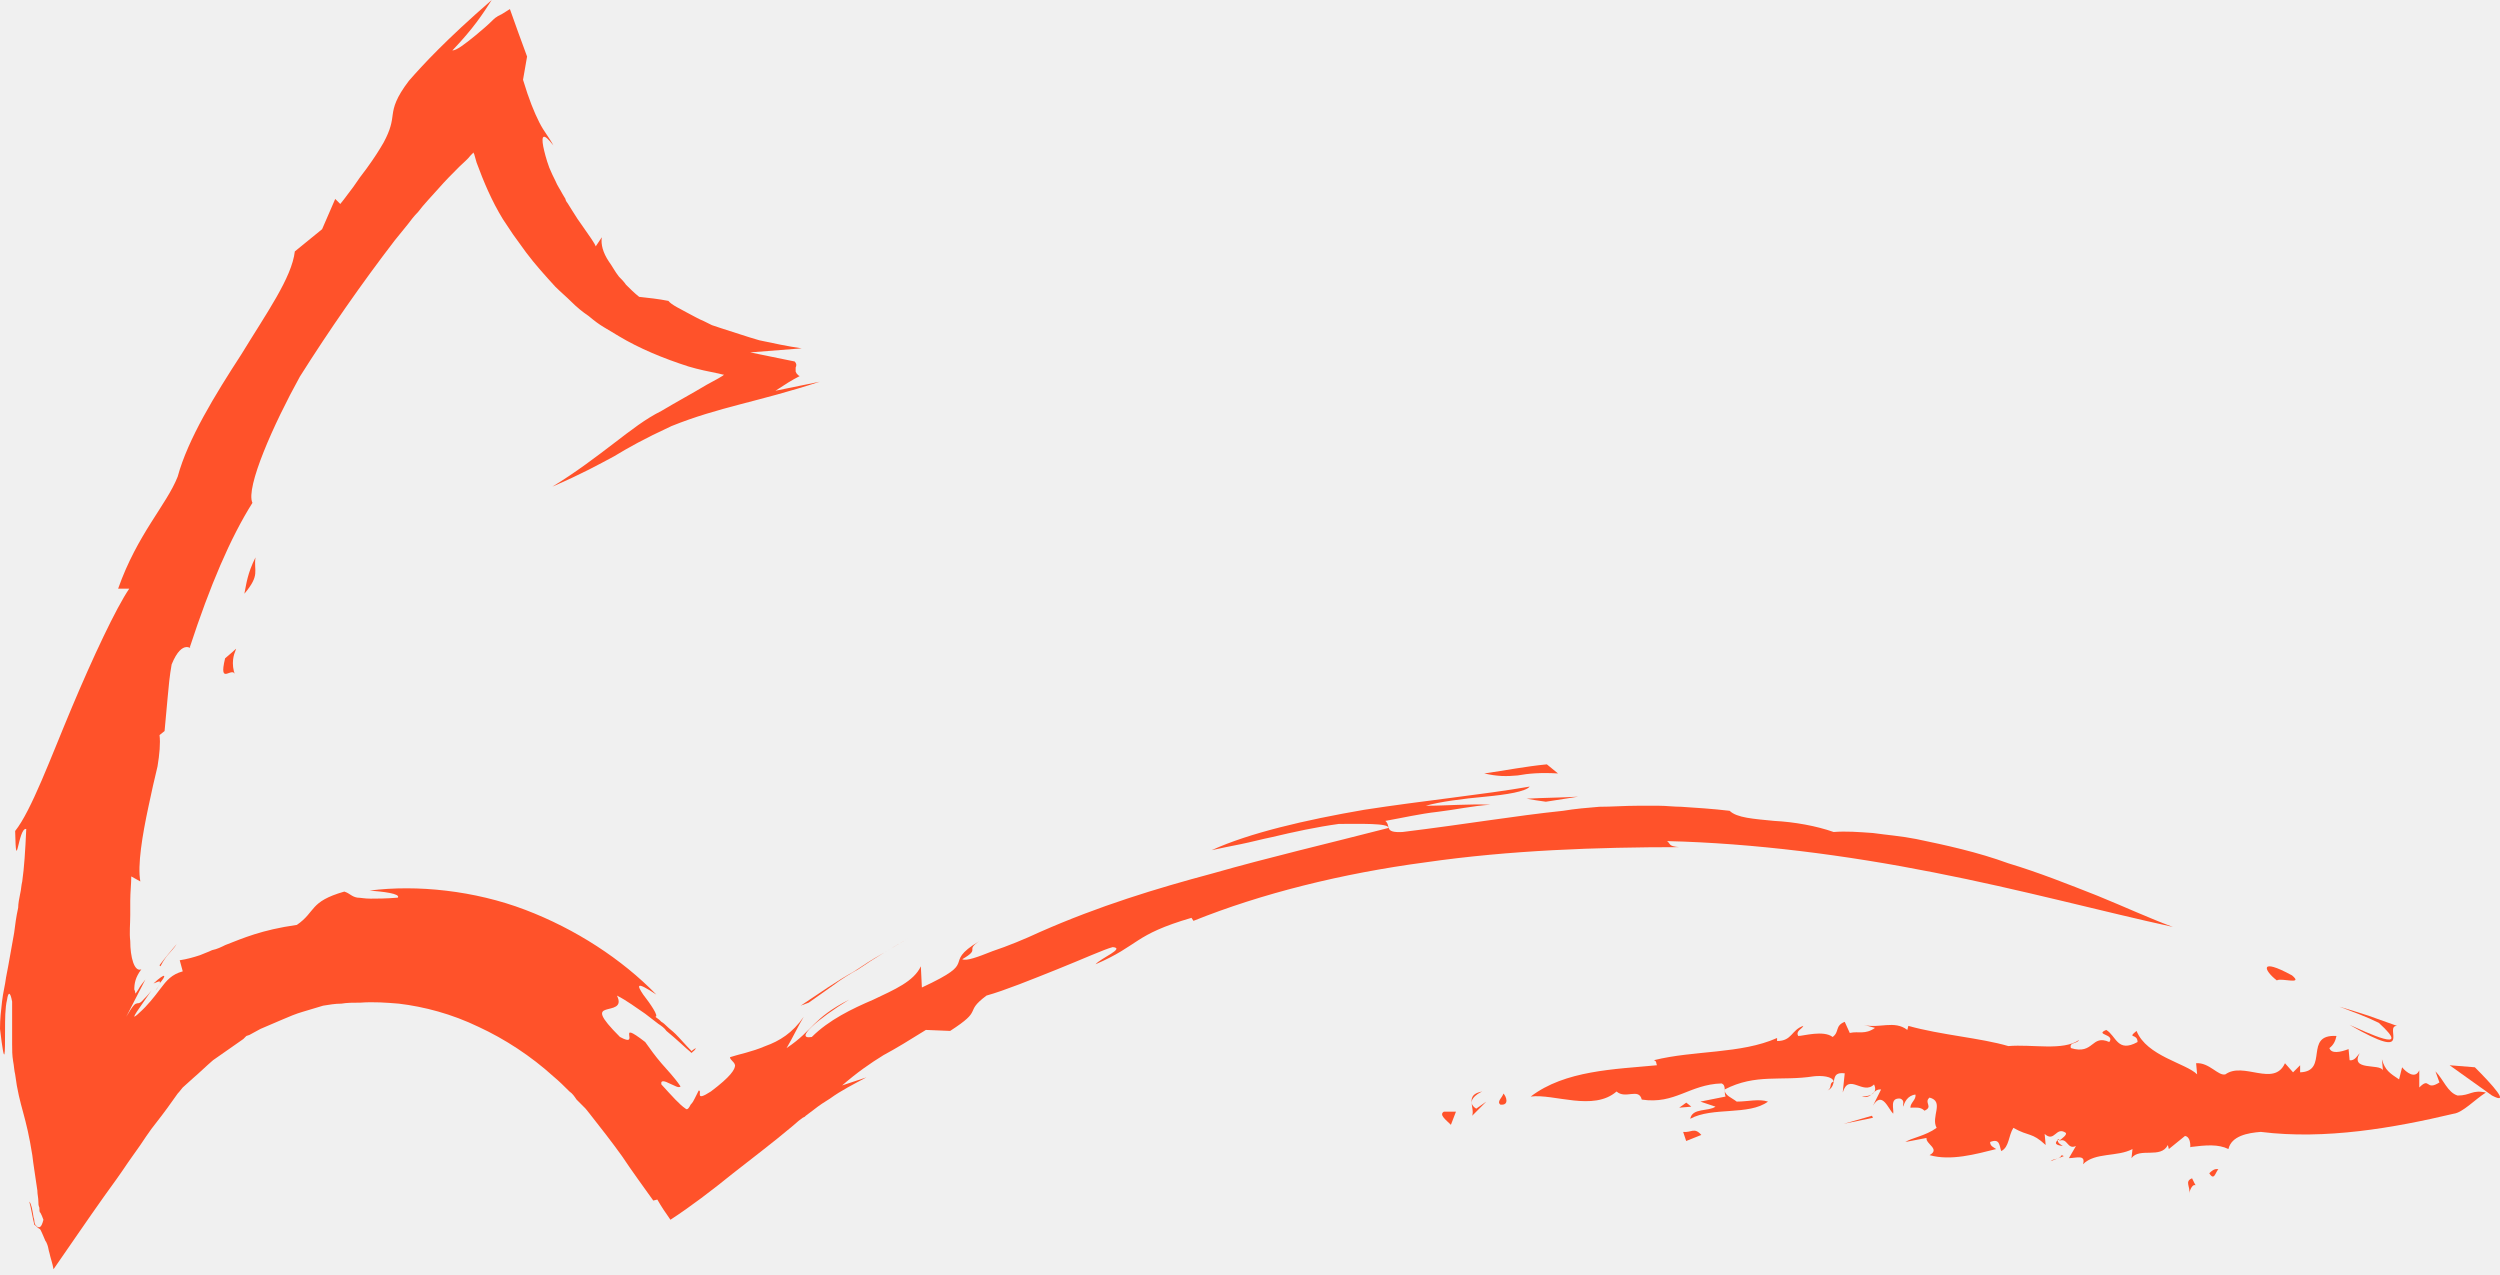
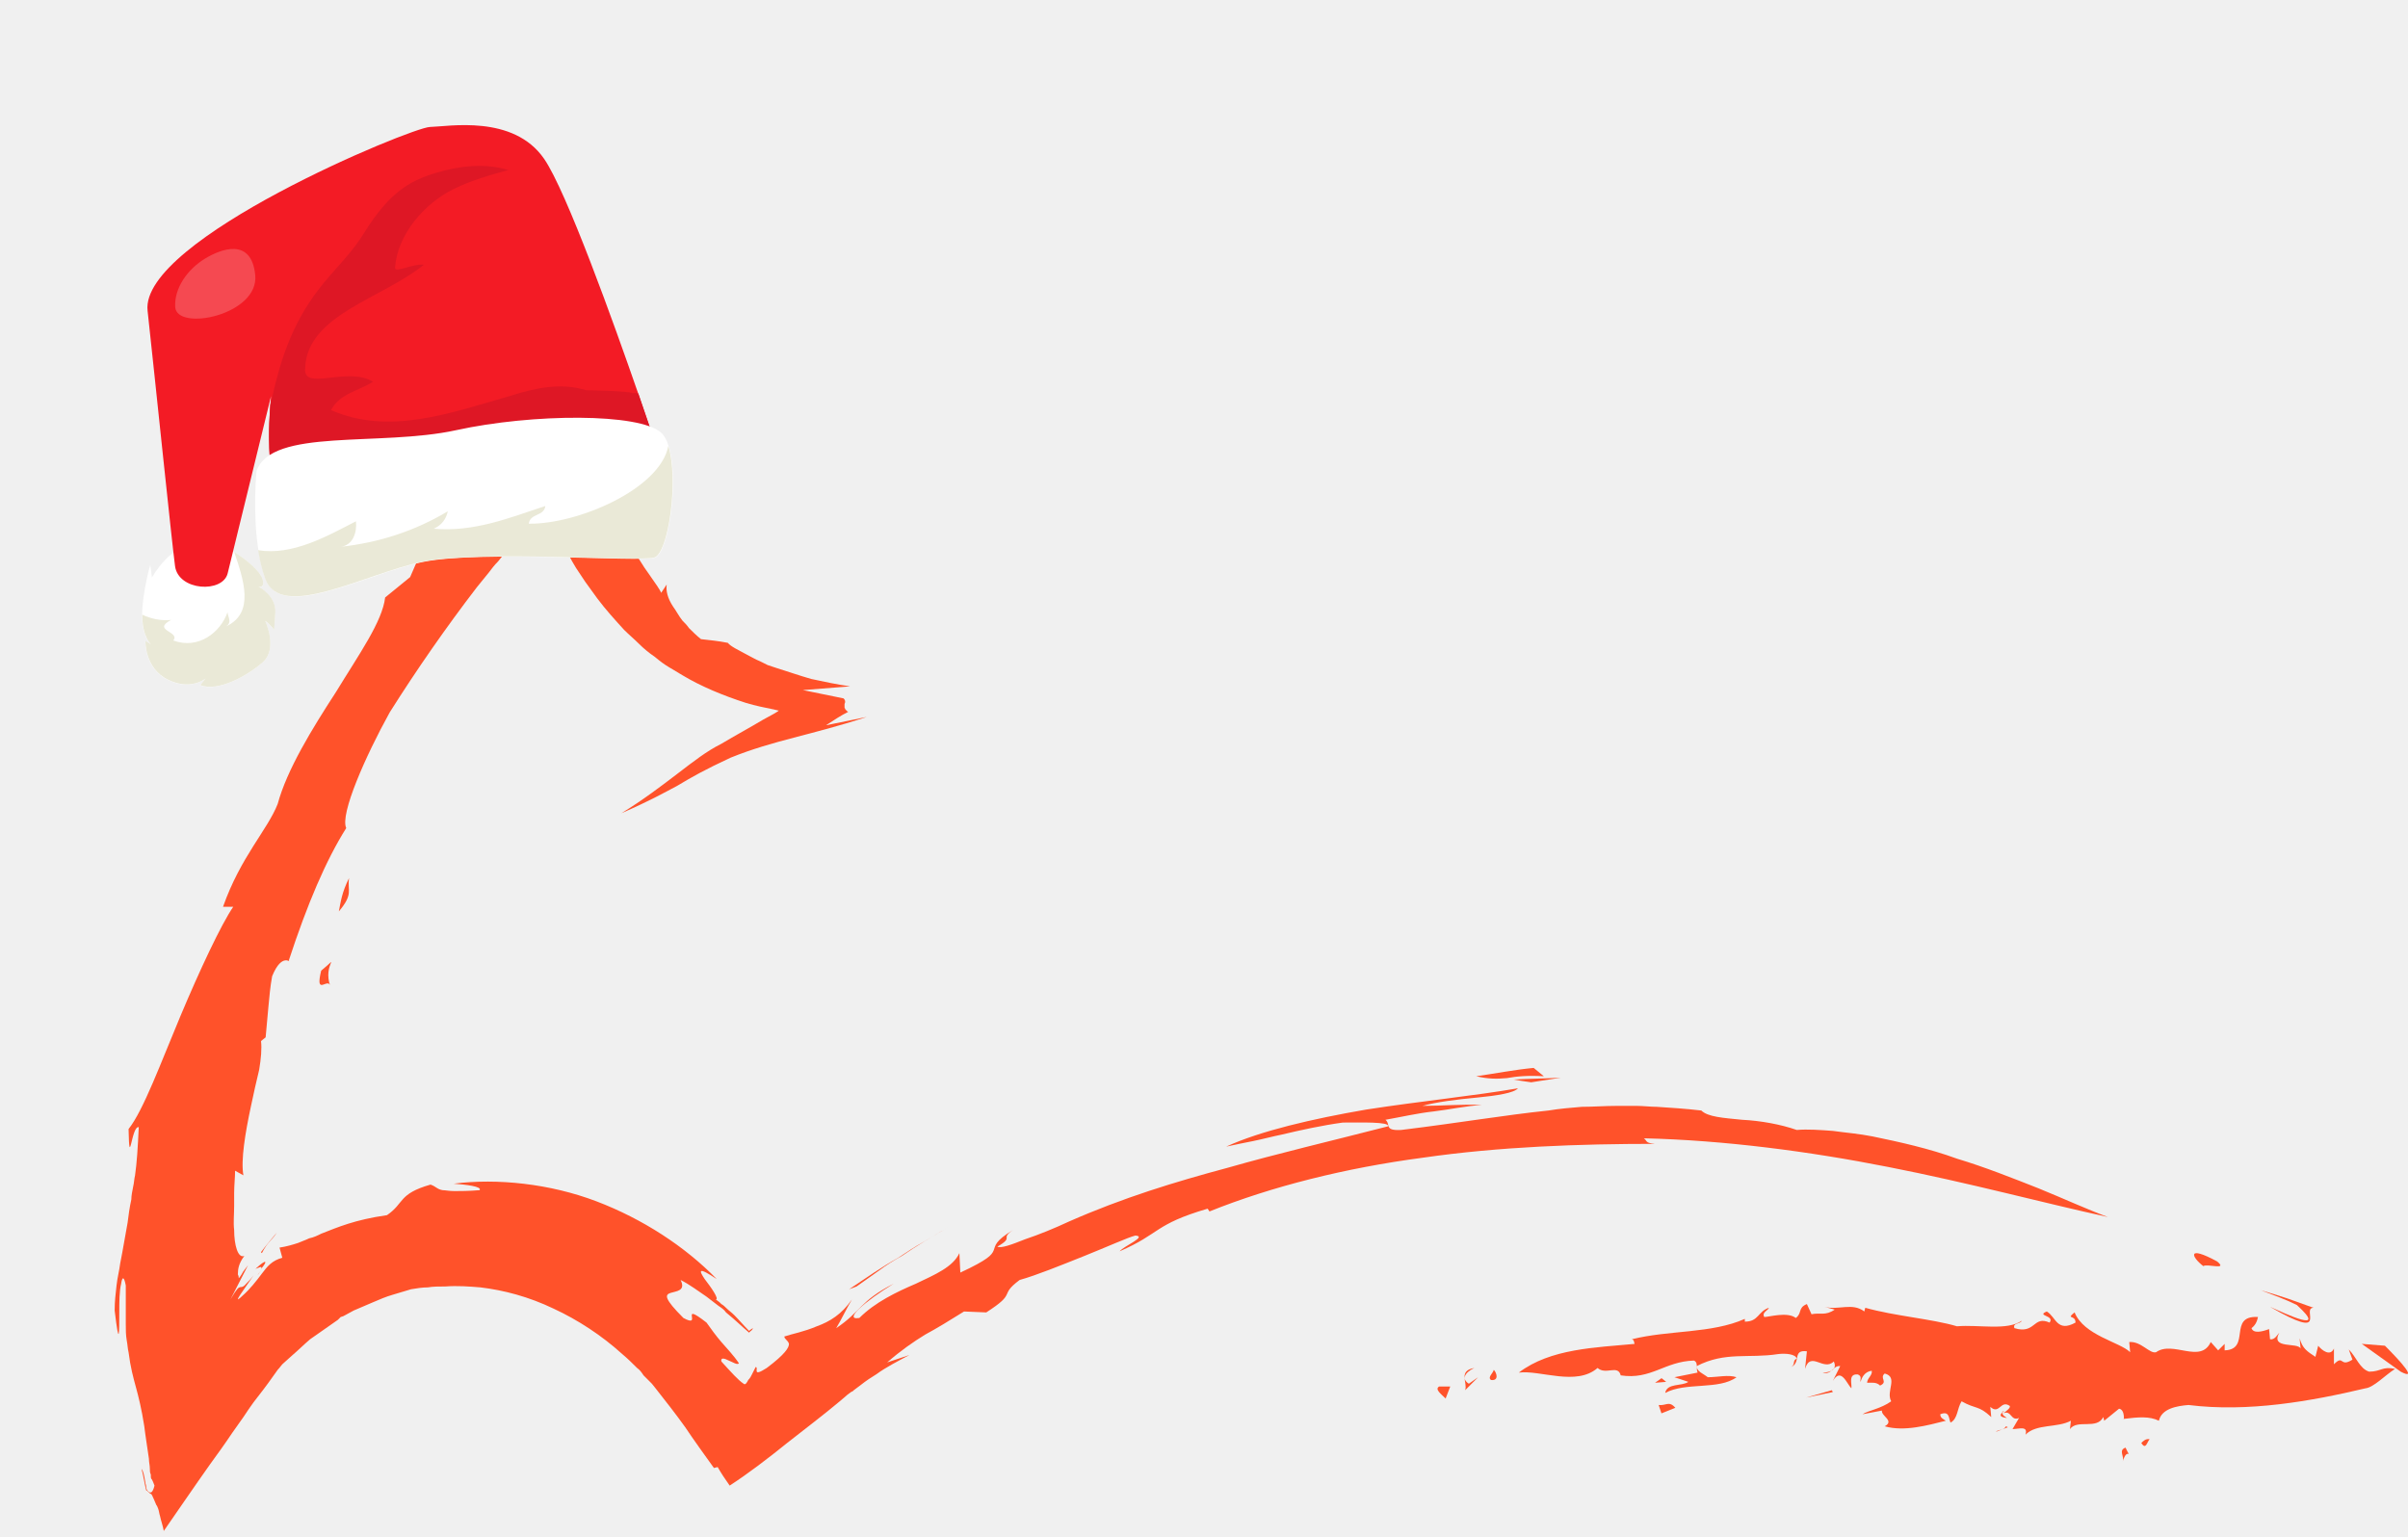
- <svg xmlns="http://www.w3.org/2000/svg" width="100" height="51" viewBox="0 0 100 51" fill="none">
-   <path d="M99.681 43.822C100.448 44.225 99.681 43.377 98.994 42.691L97.984 42.61L99.681 43.822Z" fill="#FF522A" />
-   <path d="M95.88 41.035L94.749 40.631C94.386 40.51 93.982 40.389 93.578 40.268C94.103 40.469 94.669 40.672 95.153 40.914C96.567 42.206 94.628 41.277 93.982 40.995C96.648 42.529 95.315 41.035 95.88 41.035Z" fill="#FF522A" />
-   <path d="M91.68 39.015C90.347 38.288 90.549 38.813 91.074 39.217C91.236 39.096 92.165 39.419 91.68 39.015Z" fill="#FF522A" />
-   <path d="M6.139 39.339C6.26 39.299 6.462 39.178 6.381 39.339C6.664 39.016 6.664 38.854 6.139 39.339Z" fill="#FF522A" />
-   <path d="M6.378 39.379C6.338 39.46 6.298 39.541 6.217 39.622C6.257 39.581 6.298 39.501 6.338 39.46L6.378 39.379Z" fill="#FF522A" />
-   <path d="M33.684 43.418C34.29 42.893 34.815 42.529 35.34 42.206C35.865 41.923 36.39 41.6 37.036 41.197L38.006 41.237C38.692 40.793 38.814 40.631 38.894 40.469C38.975 40.308 38.975 40.187 39.46 39.823C40.187 39.621 41.277 39.177 42.287 38.773C43.297 38.369 44.185 37.965 44.508 37.885C45.033 37.925 44.024 38.329 43.822 38.571C45.599 37.804 45.316 37.4 47.659 36.713L47.739 36.834C50.446 35.744 53.677 34.936 57.029 34.492C60.381 34.007 63.895 33.886 67.166 33.886C66.722 33.846 66.843 33.765 66.682 33.644C70.155 33.725 73.871 34.209 77.344 34.896C80.858 35.583 84.13 36.471 86.916 37.077C86.028 36.754 84.978 36.269 83.887 35.825C82.757 35.38 81.545 34.896 80.333 34.532C79.121 34.088 77.829 33.805 76.658 33.563C76.052 33.442 75.487 33.401 74.921 33.321C74.356 33.28 73.831 33.24 73.346 33.28C72.659 33.038 71.771 32.876 70.963 32.836C70.155 32.755 69.469 32.715 69.186 32.432C68.499 32.351 67.853 32.311 67.247 32.271C66.965 32.271 66.641 32.23 66.359 32.23C66.076 32.23 65.793 32.23 65.51 32.23C64.985 32.23 64.46 32.271 63.976 32.271C63.491 32.311 63.006 32.351 62.522 32.432C60.583 32.634 58.725 32.957 56.1 33.28C55.333 33.321 55.656 33.038 55.413 32.836C56.1 32.715 56.786 32.553 57.514 32.472C58.2 32.392 58.927 32.23 59.614 32.19C58.766 32.149 57.877 32.23 57.029 32.23C57.594 32.069 58.523 31.948 59.412 31.867C60.26 31.786 61.027 31.665 61.189 31.463C59.331 31.786 56.908 32.028 54.565 32.392C52.223 32.796 49.961 33.321 48.467 34.007C48.83 33.926 49.234 33.846 49.638 33.765C50.042 33.684 50.486 33.563 50.89 33.482C51.738 33.28 52.667 33.078 53.555 32.957C54.363 32.957 55.575 32.917 55.535 33.119C53.03 33.765 50.769 34.29 48.507 34.936C46.245 35.542 43.983 36.229 41.6 37.279C40.995 37.562 40.308 37.844 39.702 38.046C39.096 38.288 38.652 38.45 38.49 38.369C39.258 37.925 38.571 38.046 39.177 37.642C38.369 38.127 38.41 38.329 38.329 38.531C38.248 38.733 38.087 38.935 36.875 39.5L36.834 38.652C36.552 39.258 35.784 39.581 34.936 39.985C34.088 40.348 33.159 40.793 32.472 41.479C31.745 41.6 32.715 40.752 33.967 39.985C32.472 40.752 32.553 41.197 31.463 41.923C31.705 41.52 31.907 41.075 32.149 40.671C31.705 41.318 31.18 41.641 30.615 41.843C30.049 42.085 29.565 42.166 29.201 42.287C29.201 42.408 29.363 42.449 29.403 42.61C29.403 42.772 29.241 43.054 28.434 43.66C27.747 44.105 28.11 43.62 27.949 43.62C27.909 43.701 27.868 43.781 27.787 43.943C27.747 44.024 27.707 44.105 27.626 44.185C27.585 44.266 27.505 44.428 27.424 44.347C27.182 44.185 26.899 43.862 26.455 43.377C26.414 43.175 26.616 43.256 26.778 43.337C26.98 43.418 27.141 43.539 27.222 43.458C26.98 43.095 26.697 42.812 26.455 42.529C26.212 42.247 26.01 41.964 25.808 41.681C24.556 40.712 25.687 41.964 24.799 41.479C23.951 40.631 23.991 40.469 24.233 40.389C24.476 40.308 24.92 40.308 24.677 39.823C25.081 40.025 25.445 40.308 25.808 40.55L26.333 40.954C26.455 41.035 26.576 41.116 26.657 41.237C27.101 41.6 27.424 41.923 27.626 42.085C27.666 42.166 27.707 42.045 27.747 42.045C27.787 42.004 27.828 41.964 27.828 41.923L27.707 42.004L27.666 42.045L27.626 42.004C27.424 41.802 27.222 41.56 27.02 41.358C26.899 41.237 26.778 41.156 26.657 41.035C26.616 40.995 26.535 40.914 26.455 40.873L26.374 40.793L26.212 40.671C26.374 40.671 26.01 40.146 25.728 39.783C25.485 39.419 25.404 39.217 26.253 39.783C24.88 38.369 23.022 37.158 21.002 36.39C18.983 35.623 16.68 35.38 14.782 35.623C15.307 35.663 16.034 35.744 15.913 35.906C15.428 35.946 15.065 35.946 14.823 35.946C14.58 35.946 14.419 35.906 14.298 35.906C14.055 35.865 14.015 35.744 13.773 35.663C12.359 36.067 12.642 36.471 11.874 36.996C10.461 37.198 9.734 37.521 9.007 37.804C8.845 37.885 8.684 37.965 8.482 38.006C8.32 38.087 8.078 38.167 7.997 38.208C7.755 38.288 7.472 38.369 7.189 38.41C7.23 38.571 7.27 38.692 7.31 38.854C6.866 38.975 6.664 39.218 6.422 39.541C6.179 39.864 5.897 40.227 5.574 40.51C5.533 40.55 5.452 40.631 5.372 40.671C5.372 40.591 5.533 40.389 5.695 40.146C5.816 39.985 5.937 39.783 6.058 39.621C5.937 39.783 5.816 39.904 5.735 39.985C5.574 40.187 5.493 40.106 5.452 40.146C5.412 40.146 5.331 40.187 5.049 40.671L5.816 39.177C5.735 39.298 5.614 39.419 5.533 39.581L5.452 39.702L5.412 39.742V39.783C5.412 39.702 5.412 39.662 5.372 39.581C5.372 39.339 5.412 39.096 5.654 38.773C5.372 38.894 5.21 38.288 5.21 37.642C5.17 37.319 5.21 36.956 5.21 36.592C5.21 36.39 5.21 36.229 5.21 36.027C5.21 35.704 5.251 35.34 5.251 35.057L5.614 35.259C5.493 34.613 5.695 33.401 5.937 32.271C6.058 31.705 6.179 31.14 6.301 30.655C6.381 30.17 6.422 29.726 6.381 29.403L6.583 29.241C6.624 28.797 6.664 28.353 6.705 27.909C6.745 27.464 6.785 27.02 6.866 26.576C7.31 25.485 7.714 26.051 7.593 25.889C8.401 23.425 9.209 21.527 10.097 20.114C9.814 19.508 10.945 16.963 11.995 15.065C13.167 13.207 14.459 11.349 15.792 9.613L16.317 8.966C16.438 8.805 16.559 8.643 16.721 8.482C16.963 8.159 17.246 7.876 17.529 7.553C17.811 7.23 18.094 6.947 18.377 6.664C18.538 6.503 18.7 6.381 18.821 6.22L18.942 6.099C18.942 6.139 18.983 6.179 18.983 6.22L19.064 6.503C19.346 7.27 19.669 8.037 20.114 8.764L20.517 9.37L21.043 10.097C21.406 10.582 21.81 11.026 22.214 11.47C22.416 11.672 22.658 11.874 22.86 12.076C23.062 12.278 23.304 12.48 23.547 12.642C23.789 12.844 23.951 12.965 24.152 13.086C24.354 13.207 24.556 13.328 24.758 13.449C25.566 13.934 26.535 14.338 27.545 14.661C27.949 14.782 28.353 14.863 28.757 14.944L28.918 14.984H28.959L28.918 15.025L28.716 15.146L28.272 15.388C27.666 15.752 27.061 16.075 26.455 16.438C25.808 16.761 25.243 17.206 24.556 17.731C23.87 18.256 23.022 18.902 22.093 19.467C23.304 18.942 23.951 18.579 24.556 18.256C25.162 17.892 25.728 17.569 26.858 17.044C28.757 16.277 30.332 16.075 32.796 15.267L31.018 15.63C31.382 15.388 31.705 15.186 31.948 15.065C31.988 15.065 31.988 15.025 31.948 15.025L31.907 14.984L31.867 14.944L31.826 14.863C31.826 14.823 31.826 14.782 31.826 14.701C31.867 14.621 31.867 14.54 31.786 14.459C31.382 14.378 30.817 14.257 30.009 14.096L32.069 13.934C31.503 13.853 30.938 13.732 30.372 13.611C29.807 13.449 29.363 13.288 28.837 13.126L28.474 13.005L28.312 12.924L28.151 12.844C27.949 12.763 27.747 12.642 27.585 12.561C27.222 12.359 26.858 12.197 26.737 12.036C26.333 11.955 25.93 11.915 25.566 11.874C25.364 11.713 25.203 11.551 25.041 11.39C24.96 11.268 24.839 11.147 24.758 11.066C24.597 10.865 24.476 10.622 24.354 10.461C24.112 10.097 24.031 9.774 24.072 9.491L23.829 9.855C23.789 9.734 23.587 9.451 23.304 9.047C23.183 8.886 23.022 8.643 22.9 8.441L22.698 8.118C22.658 8.078 22.618 7.997 22.618 7.957C22.577 7.876 22.537 7.835 22.497 7.755C22.416 7.593 22.295 7.432 22.214 7.23C22.133 7.068 22.052 6.906 21.971 6.705C21.85 6.381 21.77 6.058 21.729 5.856C21.648 5.412 21.729 5.291 22.133 5.816C21.971 5.493 21.77 5.291 21.568 4.887C21.366 4.483 21.164 3.998 20.921 3.191L21.083 2.262C20.841 1.616 20.598 0.929 20.396 0.363C20.275 0.444 20.194 0.485 20.073 0.565L19.912 0.646C19.871 0.687 19.831 0.687 19.75 0.767C19.508 1.01 19.265 1.212 19.023 1.414C18.579 1.777 18.256 2.019 18.094 2.019C18.942 1.131 19.306 0.565 19.669 0C18.74 0.808 18.054 1.454 17.529 1.979C17.004 2.504 16.64 2.908 16.357 3.231C15.832 3.918 15.752 4.281 15.711 4.564C15.671 4.887 15.63 5.17 15.348 5.695C15.186 5.978 14.984 6.301 14.661 6.745C14.5 6.947 14.298 7.23 14.136 7.472C13.975 7.674 13.813 7.916 13.611 8.159L13.409 7.957L12.884 9.168L11.793 10.057C11.672 11.107 10.663 12.521 9.653 14.176C8.603 15.792 7.512 17.569 7.108 19.064C6.664 20.194 5.493 21.366 4.725 23.547H5.17C4.645 24.314 3.716 26.293 2.868 28.312C2.019 30.332 1.252 32.432 0.606 33.24C0.646 35.098 0.727 33.078 1.05 33.159C1.01 34.048 0.969 34.694 0.889 35.259C0.848 35.421 0.848 35.583 0.808 35.744C0.767 35.946 0.727 36.148 0.727 36.309C0.646 36.673 0.606 36.996 0.565 37.319C0.444 37.965 0.364 38.49 0.242 39.096C0.202 39.419 0.121 39.702 0.081 40.066C0.04 40.429 0 40.752 0 41.156C0.202 42.852 0.202 42.125 0.202 41.237C0.202 40.793 0.202 40.308 0.283 39.985C0.323 39.702 0.404 39.621 0.485 40.066C0.485 40.712 0.485 41.277 0.485 41.762C0.485 42.004 0.485 42.206 0.525 42.449C0.565 42.651 0.565 42.812 0.606 42.974C0.687 43.62 0.808 44.064 0.929 44.508C1.05 44.953 1.171 45.437 1.292 46.205C1.333 46.568 1.414 47.053 1.494 47.618C1.494 47.78 1.535 47.901 1.535 48.063C1.535 48.143 1.535 48.224 1.575 48.305C1.575 48.386 1.575 48.507 1.616 48.507C1.656 48.588 1.696 48.668 1.737 48.79C1.656 49.113 1.575 49.113 1.494 49.072L1.414 48.992C1.414 48.992 1.373 48.911 1.373 48.83C1.373 48.749 1.333 48.709 1.333 48.628C1.292 48.386 1.252 48.143 1.171 48.063C1.252 48.345 1.292 48.668 1.373 48.992C1.454 49.032 1.494 49.113 1.575 49.153C1.616 49.153 1.656 49.274 1.696 49.355C1.737 49.436 1.777 49.557 1.817 49.638C1.858 49.678 1.858 49.718 1.898 49.799C1.939 49.92 1.939 50.001 1.979 50.122C2.019 50.324 2.1 50.526 2.141 50.769C2.787 49.84 3.473 48.83 4.16 47.861C4.483 47.416 4.806 46.972 5.129 46.487C5.291 46.245 5.452 46.043 5.614 45.801C5.776 45.559 5.937 45.316 6.058 45.155C6.341 44.791 6.624 44.428 6.906 44.024L7.108 43.741C7.189 43.66 7.27 43.539 7.31 43.499L7.714 43.135C7.997 42.893 8.239 42.651 8.522 42.408C8.805 42.206 9.047 42.045 9.33 41.843L9.734 41.56L9.814 41.479L9.855 41.439L9.976 41.398L10.42 41.156C10.703 41.035 10.986 40.914 11.268 40.793C11.551 40.671 11.834 40.55 12.117 40.469C12.238 40.429 12.399 40.389 12.521 40.348C12.642 40.308 12.803 40.268 12.924 40.227C13.167 40.187 13.409 40.146 13.651 40.146C13.894 40.106 14.136 40.106 14.419 40.106C14.944 40.066 15.469 40.106 15.954 40.146C16.963 40.268 18.054 40.55 19.144 41.075C20.194 41.56 21.244 42.247 22.133 43.054C22.375 43.256 22.577 43.458 22.779 43.66C22.9 43.741 22.981 43.862 23.062 43.983L23.224 44.145C23.264 44.185 23.385 44.306 23.425 44.347L23.587 44.549C24.031 45.114 24.476 45.68 24.88 46.245C25.283 46.851 25.728 47.457 26.131 48.022L26.293 47.982C26.455 48.264 26.616 48.507 26.818 48.79C27.626 48.264 28.474 47.618 29.322 46.932C30.09 46.326 30.897 45.72 31.665 45.074L31.948 44.831L32.109 44.71L32.19 44.67L32.23 44.63L32.553 44.387C32.755 44.226 32.998 44.064 33.2 43.943C33.644 43.62 34.129 43.377 34.654 43.095L33.684 43.418Z" fill="#FF522A" />
-   <path d="M62.319 30.938L61.875 30.574C61.027 30.655 60.219 30.817 59.371 30.938C59.896 31.059 60.26 31.059 60.704 31.018C61.148 30.938 61.633 30.897 62.319 30.938Z" fill="#FF522A" />
-   <path d="M61.834 32.069L63.126 31.867C62.44 31.908 61.753 31.908 61.066 31.948C61.268 31.988 61.551 32.029 61.834 32.069Z" fill="#FF522A" />
-   <path d="M32.025 40.227L32.349 40.106L33.318 39.42C33.641 39.177 33.964 38.975 34.328 38.773C34.974 38.329 35.66 37.925 36.347 37.522L35.257 38.168C34.893 38.37 34.529 38.612 34.166 38.854C33.439 39.258 32.752 39.743 32.025 40.227Z" fill="#FF522A" />
-   <path d="M6.419 38.652C6.662 38.167 6.864 38.086 7.066 37.763C6.864 38.005 6.621 38.288 6.379 38.611L6.419 38.652Z" fill="#FF522A" />
-   <path d="M9.408 27.02C9.045 26.051 9.933 25.566 9.004 26.333C8.722 27.505 9.327 26.576 9.408 27.02Z" fill="#FF522A" />
-   <path d="M10.22 22.295C9.897 22.941 9.856 23.345 9.775 23.749C10.422 22.982 10.139 22.86 10.22 22.295Z" fill="#FF522A" />
-   <path d="M57.753 44.468C57.551 44.589 57.834 44.791 58.036 44.993L58.238 44.468H57.753Z" fill="#FF522A" />
-   <path d="M58.887 44.63L59.452 44.064L59.048 44.347C58.604 44.064 59.089 43.741 59.291 43.66C58.564 43.781 59.008 44.306 58.887 44.63Z" fill="#FF522A" />
-   <path d="M60.016 44.185C60.379 44.226 60.258 43.862 60.137 43.741C60.097 43.903 59.854 44.064 60.016 44.185Z" fill="#FF522A" />
-   <path d="M82.513 45.841C82.392 45.76 82.311 45.72 82.311 45.599C82.19 45.72 82.19 45.801 82.513 45.841Z" fill="#FF522A" />
-   <path d="M82.311 45.599L82.391 45.559H82.311V45.599Z" fill="#FF522A" />
-   <path d="M75.001 41.116C74.597 41.399 74.355 41.237 73.991 41.318L73.789 40.873C73.385 41.035 73.588 41.277 73.305 41.479C72.941 41.197 72.133 41.439 71.931 41.439C71.81 41.237 72.093 41.156 72.133 41.035C71.649 41.197 71.689 41.641 71.083 41.641V41.52C69.629 42.166 67.772 42.004 66.156 42.408C66.277 42.449 66.237 42.529 66.277 42.61C64.581 42.772 62.602 42.812 61.228 43.862C62.157 43.741 63.733 44.468 64.662 43.66C65.025 43.983 65.55 43.499 65.671 43.983C67.004 44.185 67.57 43.378 68.862 43.337C69.064 43.418 68.943 43.66 69.023 43.862L68.014 44.064L68.62 44.266C68.337 44.468 67.691 44.307 67.61 44.751C68.499 44.266 69.953 44.63 70.72 44.064C70.356 43.943 69.912 44.064 69.468 44.064C69.266 43.903 68.983 43.822 68.983 43.58C70.235 42.933 71.245 43.257 72.537 43.054C72.861 43.014 73.305 43.054 73.345 43.257C73.143 43.337 73.305 43.499 73.103 43.62C73.547 43.418 73.143 42.853 73.789 42.933L73.709 43.701C73.951 42.893 74.516 43.822 74.961 43.378C75.122 43.701 74.84 43.862 74.476 43.862C74.88 43.983 74.92 43.539 75.243 43.58L74.92 44.226C75.284 43.62 75.526 44.347 75.728 44.549C75.769 44.387 75.567 43.903 76.011 43.943C76.213 44.024 76.092 44.185 76.132 44.266C76.172 44.105 76.293 43.822 76.617 43.782C76.657 43.983 76.415 44.105 76.415 44.307C76.617 44.307 76.819 44.266 76.98 44.428C77.344 44.266 76.94 44.105 77.182 43.903C77.788 44.064 77.222 44.67 77.465 45.114C77.02 45.438 76.455 45.518 76.213 45.68L77.061 45.518C77.02 45.761 77.626 45.962 77.182 46.205C78.03 46.447 79.04 46.164 79.848 45.962C79.727 45.882 79.605 45.841 79.605 45.68C80.009 45.518 79.969 45.841 80.05 46.043C80.373 45.882 80.332 45.438 80.534 45.114C81.18 45.478 81.261 45.276 81.827 45.801L81.786 45.357C82.19 45.72 82.231 45.034 82.635 45.316C82.675 45.397 82.513 45.518 82.352 45.639C82.715 45.478 82.675 46.003 83.038 45.841L82.756 46.326C83.038 46.326 83.442 46.164 83.321 46.568C83.806 46.084 84.694 46.286 85.3 45.962L85.26 46.326C85.583 45.882 86.431 46.366 86.714 45.801L86.754 45.962L87.4 45.438C87.683 45.478 87.602 46.043 87.602 45.882C88.249 45.801 88.733 45.761 89.137 45.962C89.258 45.438 89.904 45.316 90.43 45.276C93.014 45.599 95.761 45.114 98.144 44.549C98.507 44.508 98.992 43.983 99.436 43.701C98.871 43.58 98.83 43.822 98.305 43.822C97.901 43.701 97.74 43.176 97.417 42.853L97.578 43.297C97.013 43.66 97.215 43.054 96.771 43.499V42.812C96.609 43.176 96.246 42.893 96.084 42.691L95.963 43.176C95.599 42.933 95.397 42.812 95.276 42.368L95.317 42.812C95.195 42.529 93.984 42.853 94.388 42.126C94.307 42.206 94.186 42.449 93.984 42.408L93.943 41.964C93.62 42.085 93.257 42.166 93.176 41.924C93.338 41.803 93.418 41.641 93.459 41.439C92.126 41.358 93.176 42.853 92.005 42.893V42.61L91.722 42.893L91.399 42.529C90.955 43.499 89.743 42.449 89.016 42.974C88.733 43.054 88.37 42.489 87.845 42.529L87.885 42.974C87.441 42.529 85.866 42.247 85.462 41.237C85.058 41.56 85.502 41.318 85.502 41.681C84.694 42.126 84.654 41.439 84.25 41.197C83.765 41.399 84.614 41.358 84.371 41.681C83.644 41.358 83.765 42.206 82.837 41.924C82.756 41.681 83.079 41.762 83.16 41.6C82.513 42.045 81.302 41.762 80.332 41.843C79.242 41.52 77.626 41.399 76.334 41.035L76.293 41.197C75.768 40.793 75.163 41.156 74.557 40.995L75.001 41.116Z" fill="#FF522A" />
-   <path d="M67.326 45.276L67.447 45.64L68.053 45.397C67.77 45.074 67.649 45.316 67.326 45.276Z" fill="#FF522A" />
-   <path d="M67.451 44.105L67.168 44.307L67.653 44.267L67.451 44.105Z" fill="#FF522A" />
-   <path d="M74.919 44.711L74.879 44.63L73.748 44.953L74.919 44.711Z" fill="#FF522A" />
-   <path d="M82.472 46.205C82.35 46.407 82.148 46.326 82.027 46.447L82.552 46.245L82.472 46.205Z" fill="#FF522A" />
-   <path d="M87.561 47.739C87.763 47.053 87.965 47.739 87.683 47.133C87.359 47.255 87.642 47.497 87.561 47.739Z" fill="#FF522A" />
-   <path d="M88.735 46.77C88.573 46.729 88.452 46.85 88.371 46.931C88.573 47.254 88.613 46.891 88.735 46.77Z" fill="#FF522A" />
+ <svg xmlns="http://www.w3.org/2000/svg" width="105" height="67" viewBox="0 0 105 67" fill="none">
+   <path d="M104.681 59.821C105.448 60.225 104.681 59.377 103.994 58.69L102.984 58.609L104.681 59.821Z" fill="#FF522A" />
+   <path d="M100.88 57.035L99.749 56.631C99.386 56.51 98.982 56.389 98.578 56.268C99.103 56.469 99.669 56.672 100.153 56.914C101.567 58.206 99.628 57.277 98.982 56.995C101.648 58.529 100.315 57.035 100.88 57.035Z" fill="#FF522A" />
+   <path d="M96.68 55.016C95.347 54.289 95.549 54.814 96.074 55.218C96.236 55.096 97.165 55.42 96.68 55.016Z" fill="#FF522A" />
+   <path d="M11.139 55.339C11.26 55.299 11.462 55.178 11.381 55.339C11.664 55.016 11.664 54.854 11.139 55.339Z" fill="#FF522A" />
+   <path d="M11.378 55.379C11.338 55.46 11.298 55.541 11.217 55.621C11.257 55.581 11.298 55.5 11.338 55.46L11.378 55.379Z" fill="#FF522A" />
+   <path d="M38.684 59.418C39.29 58.893 39.815 58.529 40.34 58.206C40.865 57.923 41.39 57.6 42.036 57.197L43.006 57.237C43.692 56.793 43.814 56.631 43.894 56.469C43.975 56.308 43.975 56.187 44.46 55.823C45.187 55.621 46.277 55.177 47.287 54.773C48.297 54.369 49.185 53.965 49.508 53.885C50.033 53.925 49.024 54.329 48.822 54.571C50.599 53.804 50.316 53.4 52.659 52.713L52.739 52.834C55.446 51.744 58.677 50.936 62.029 50.492C65.381 50.007 68.895 49.886 72.166 49.886C71.722 49.846 71.843 49.765 71.682 49.644C75.155 49.725 78.871 50.209 82.344 50.896C85.858 51.583 89.13 52.471 91.916 53.077C91.028 52.754 89.978 52.269 88.887 51.825C87.757 51.38 86.545 50.896 85.333 50.532C84.121 50.088 82.829 49.805 81.658 49.563C81.052 49.442 80.487 49.401 79.921 49.321C79.356 49.28 78.831 49.24 78.346 49.28C77.659 49.038 76.771 48.876 75.963 48.836C75.155 48.755 74.469 48.715 74.186 48.432C73.499 48.351 72.853 48.311 72.247 48.271C71.965 48.271 71.641 48.23 71.359 48.23C71.076 48.23 70.793 48.23 70.51 48.23C69.985 48.23 69.46 48.271 68.976 48.271C68.491 48.311 68.006 48.351 67.522 48.432C65.583 48.634 63.725 48.957 61.1 49.28C60.333 49.321 60.656 49.038 60.413 48.836C61.1 48.715 61.786 48.553 62.514 48.472C63.2 48.392 63.927 48.23 64.614 48.19C63.766 48.149 62.877 48.23 62.029 48.23C62.594 48.069 63.523 47.947 64.412 47.867C65.26 47.786 66.027 47.665 66.189 47.463C64.331 47.786 61.908 48.028 59.565 48.392C57.223 48.796 54.961 49.321 53.467 50.007C53.83 49.926 54.234 49.846 54.638 49.765C55.042 49.684 55.486 49.563 55.89 49.482C56.738 49.28 57.667 49.078 58.555 48.957C59.363 48.957 60.575 48.917 60.535 49.119C58.03 49.765 55.769 50.29 53.507 50.936C51.245 51.542 48.983 52.229 46.6 53.279C45.995 53.562 45.308 53.844 44.702 54.046C44.096 54.288 43.652 54.45 43.49 54.369C44.258 53.925 43.571 54.046 44.177 53.642C43.369 54.127 43.41 54.329 43.329 54.531C43.248 54.733 43.087 54.935 41.875 55.5L41.834 54.652C41.552 55.258 40.784 55.581 39.936 55.985C39.088 56.348 38.159 56.793 37.472 57.479C36.745 57.6 37.715 56.752 38.967 55.985C37.472 56.752 37.553 57.197 36.463 57.923C36.705 57.52 36.907 57.075 37.149 56.671C36.705 57.318 36.18 57.641 35.615 57.843C35.049 58.085 34.565 58.166 34.201 58.287C34.201 58.408 34.363 58.449 34.403 58.61C34.403 58.772 34.241 59.054 33.434 59.66C32.747 60.105 33.111 59.62 32.949 59.62C32.909 59.701 32.868 59.781 32.787 59.943C32.747 60.024 32.707 60.105 32.626 60.185C32.586 60.266 32.505 60.428 32.424 60.347C32.182 60.185 31.899 59.862 31.455 59.377C31.414 59.175 31.616 59.256 31.778 59.337C31.98 59.418 32.141 59.539 32.222 59.458C31.98 59.095 31.697 58.812 31.455 58.529C31.212 58.247 31.01 57.964 30.808 57.681C29.556 56.712 30.687 57.964 29.799 57.479C28.951 56.631 28.991 56.469 29.233 56.389C29.476 56.308 29.92 56.308 29.677 55.823C30.081 56.025 30.445 56.308 30.808 56.55L31.333 56.954C31.455 57.035 31.576 57.116 31.657 57.237C32.101 57.6 32.424 57.923 32.626 58.085C32.666 58.166 32.707 58.045 32.747 58.045C32.787 58.004 32.828 57.964 32.828 57.923L32.707 58.004L32.666 58.045L32.626 58.004C32.424 57.802 32.222 57.56 32.02 57.358C31.899 57.237 31.778 57.156 31.657 57.035C31.616 56.995 31.535 56.914 31.455 56.873L31.374 56.793L31.212 56.671C31.374 56.671 31.01 56.146 30.728 55.783C30.485 55.419 30.404 55.217 31.253 55.783C29.88 54.369 28.022 53.158 26.002 52.39C23.983 51.623 21.68 51.38 19.782 51.623C20.307 51.663 21.034 51.744 20.913 51.906C20.428 51.946 20.065 51.946 19.823 51.946C19.58 51.946 19.419 51.906 19.298 51.906C19.055 51.865 19.015 51.744 18.773 51.663C17.359 52.067 17.642 52.471 16.874 52.996C15.461 53.198 14.734 53.521 14.007 53.804C13.845 53.885 13.684 53.965 13.482 54.006C13.32 54.087 13.078 54.167 12.997 54.208C12.755 54.288 12.472 54.369 12.189 54.41C12.23 54.571 12.27 54.692 12.31 54.854C11.866 54.975 11.664 55.218 11.422 55.541C11.18 55.864 10.897 56.227 10.574 56.51C10.533 56.55 10.453 56.631 10.372 56.671C10.372 56.591 10.533 56.389 10.695 56.146C10.816 55.985 10.937 55.783 11.058 55.621C10.937 55.783 10.816 55.904 10.735 55.985C10.574 56.187 10.493 56.106 10.453 56.146C10.412 56.146 10.331 56.187 10.049 56.671L10.816 55.177C10.735 55.298 10.614 55.419 10.533 55.581L10.453 55.702L10.412 55.742V55.783C10.412 55.702 10.412 55.662 10.372 55.581C10.372 55.339 10.412 55.096 10.654 54.773C10.372 54.894 10.21 54.288 10.21 53.642C10.17 53.319 10.21 52.956 10.21 52.592C10.21 52.39 10.21 52.229 10.21 52.027C10.21 51.704 10.251 51.34 10.251 51.057L10.614 51.259C10.493 50.613 10.695 49.401 10.937 48.271C11.058 47.705 11.18 47.14 11.301 46.655C11.381 46.17 11.422 45.726 11.381 45.403L11.583 45.241C11.624 44.797 11.664 44.353 11.704 43.909C11.745 43.464 11.785 43.02 11.866 42.576C12.31 41.485 12.714 42.051 12.593 41.889C13.401 39.425 14.209 37.527 15.097 36.114C14.815 35.508 15.945 32.963 16.995 31.065C18.167 29.207 19.459 27.349 20.792 25.613L21.317 24.966C21.438 24.805 21.559 24.643 21.721 24.482C21.963 24.159 22.246 23.876 22.529 23.553C22.811 23.23 23.094 22.947 23.377 22.664C23.538 22.503 23.7 22.381 23.821 22.22L23.942 22.099C23.942 22.139 23.983 22.18 23.983 22.22L24.064 22.503C24.346 23.27 24.669 24.037 25.114 24.764L25.517 25.37L26.043 26.097C26.406 26.582 26.81 27.026 27.214 27.47C27.416 27.672 27.658 27.874 27.86 28.076C28.062 28.278 28.304 28.48 28.547 28.642C28.789 28.844 28.951 28.965 29.152 29.086C29.354 29.207 29.556 29.328 29.758 29.449C30.566 29.934 31.535 30.338 32.545 30.661C32.949 30.782 33.353 30.863 33.757 30.944L33.918 30.984H33.959L33.918 31.025L33.716 31.146L33.272 31.388C32.666 31.752 32.06 32.075 31.455 32.438C30.808 32.761 30.243 33.206 29.556 33.731C28.87 34.256 28.022 34.902 27.093 35.467C28.304 34.942 28.951 34.579 29.556 34.256C30.162 33.892 30.728 33.569 31.858 33.044C33.757 32.277 35.332 32.075 37.796 31.267L36.019 31.63C36.382 31.388 36.705 31.186 36.947 31.065C36.988 31.065 36.988 31.025 36.947 31.025L36.907 30.984L36.867 30.944L36.826 30.863C36.826 30.823 36.826 30.782 36.826 30.701C36.867 30.621 36.867 30.54 36.786 30.459C36.382 30.378 35.817 30.257 35.009 30.096L37.069 29.934C36.503 29.853 35.938 29.732 35.372 29.611C34.807 29.449 34.363 29.288 33.837 29.126L33.474 29.005L33.312 28.924L33.151 28.844C32.949 28.763 32.747 28.642 32.586 28.561C32.222 28.359 31.858 28.197 31.737 28.036C31.333 27.955 30.93 27.915 30.566 27.874C30.364 27.713 30.203 27.551 30.041 27.39C29.96 27.268 29.839 27.147 29.758 27.067C29.597 26.865 29.476 26.622 29.354 26.461C29.112 26.097 29.031 25.774 29.072 25.491L28.829 25.855C28.789 25.734 28.587 25.451 28.304 25.047C28.183 24.886 28.022 24.643 27.9 24.441L27.698 24.118C27.658 24.078 27.618 23.997 27.618 23.957C27.577 23.876 27.537 23.835 27.497 23.755C27.416 23.593 27.295 23.431 27.214 23.23C27.133 23.068 27.052 22.907 26.971 22.704C26.85 22.381 26.77 22.058 26.729 21.856C26.648 21.412 26.729 21.291 27.133 21.816C26.971 21.493 26.77 21.291 26.568 20.887C26.366 20.483 26.164 19.998 25.921 19.191L26.083 18.262C25.841 17.616 25.598 16.929 25.396 16.363C25.275 16.444 25.194 16.485 25.073 16.565L24.912 16.646C24.871 16.687 24.831 16.687 24.75 16.767C24.508 17.01 24.265 17.212 24.023 17.414C23.579 17.777 23.256 18.019 23.094 18.019C23.942 17.131 24.306 16.565 24.669 16C23.74 16.808 23.054 17.454 22.529 17.979C22.004 18.504 21.64 18.908 21.357 19.231C20.832 19.918 20.752 20.281 20.711 20.564C20.671 20.887 20.63 21.17 20.348 21.695C20.186 21.977 19.984 22.301 19.661 22.745C19.5 22.947 19.298 23.23 19.136 23.472C18.974 23.674 18.813 23.916 18.611 24.159L18.409 23.957L17.884 25.168L16.794 26.057C16.672 27.107 15.663 28.52 14.653 30.176C13.603 31.792 12.512 33.569 12.108 35.063C11.664 36.194 10.493 37.366 9.725 39.547H10.17C9.645 40.314 8.716 42.293 7.868 44.312C7.019 46.332 6.252 48.432 5.606 49.24C5.646 51.098 5.727 49.078 6.05 49.159C6.01 50.048 5.969 50.694 5.889 51.259C5.848 51.421 5.848 51.583 5.808 51.744C5.767 51.946 5.727 52.148 5.727 52.309C5.646 52.673 5.606 52.996 5.565 53.319C5.444 53.965 5.364 54.49 5.242 55.096C5.202 55.419 5.121 55.702 5.081 56.066C5.04 56.429 5 56.752 5 57.156C5.202 58.852 5.202 58.125 5.202 57.237C5.202 56.793 5.202 56.308 5.283 55.985C5.323 55.702 5.404 55.621 5.485 56.066C5.485 56.712 5.485 57.277 5.485 57.762C5.485 58.004 5.485 58.206 5.525 58.449C5.565 58.651 5.565 58.812 5.606 58.974C5.687 59.62 5.808 60.064 5.929 60.508C6.05 60.953 6.171 61.437 6.292 62.205C6.333 62.568 6.414 63.053 6.494 63.618C6.494 63.78 6.535 63.901 6.535 64.063C6.535 64.143 6.535 64.224 6.575 64.305C6.575 64.386 6.575 64.507 6.616 64.507C6.656 64.588 6.696 64.668 6.737 64.79C6.656 65.113 6.575 65.113 6.494 65.072L6.414 64.992C6.414 64.992 6.373 64.911 6.373 64.83C6.373 64.749 6.333 64.709 6.333 64.628C6.292 64.386 6.252 64.143 6.171 64.063C6.252 64.345 6.292 64.668 6.373 64.992C6.454 65.032 6.494 65.113 6.575 65.153C6.616 65.153 6.656 65.274 6.696 65.355C6.737 65.436 6.777 65.557 6.817 65.638C6.858 65.678 6.858 65.719 6.898 65.799C6.939 65.921 6.939 66.001 6.979 66.122C7.019 66.324 7.1 66.526 7.141 66.769C7.787 65.84 8.473 64.83 9.16 63.861C9.483 63.416 9.806 62.972 10.129 62.487C10.291 62.245 10.453 62.043 10.614 61.801C10.776 61.559 10.937 61.316 11.058 61.155C11.341 60.791 11.624 60.428 11.906 60.024L12.108 59.741C12.189 59.66 12.27 59.539 12.31 59.499L12.714 59.135C12.997 58.893 13.239 58.651 13.522 58.408C13.805 58.206 14.047 58.045 14.33 57.843L14.734 57.56L14.815 57.479L14.855 57.439L14.976 57.398L15.42 57.156C15.703 57.035 15.986 56.914 16.268 56.793C16.551 56.671 16.834 56.55 17.117 56.469C17.238 56.429 17.399 56.389 17.52 56.348C17.642 56.308 17.803 56.268 17.924 56.227C18.167 56.187 18.409 56.146 18.651 56.146C18.894 56.106 19.136 56.106 19.419 56.106C19.944 56.066 20.469 56.106 20.953 56.146C21.963 56.268 23.054 56.55 24.144 57.075C25.194 57.56 26.244 58.247 27.133 59.054C27.375 59.256 27.577 59.458 27.779 59.66C27.9 59.741 27.981 59.862 28.062 59.983L28.224 60.145C28.264 60.185 28.385 60.306 28.425 60.347L28.587 60.549C29.031 61.114 29.476 61.68 29.88 62.245C30.283 62.851 30.728 63.457 31.131 64.022L31.293 63.982C31.455 64.264 31.616 64.507 31.818 64.79C32.626 64.264 33.474 63.618 34.322 62.932C35.09 62.326 35.897 61.72 36.665 61.074L36.947 60.831L37.109 60.71L37.19 60.67L37.23 60.63L37.553 60.387C37.755 60.226 37.998 60.064 38.2 59.943C38.644 59.62 39.129 59.377 39.654 59.095L38.684 59.418Z" fill="#FF522A" />
+   <path d="M67.32 46.938L66.875 46.574C66.027 46.655 65.219 46.816 64.371 46.938C64.896 47.059 65.26 47.059 65.704 47.019C66.148 46.938 66.633 46.897 67.32 46.938Z" fill="#FF522A" />
+   <path d="M66.767 47.202L68.06 47C67.373 47.04 66.687 47.04 66 47.081C66.202 47.121 66.485 47.162 66.767 47.202Z" fill="#FF522A" />
+   <path d="M37.025 56.227L37.349 56.106L38.318 55.42C38.641 55.177 38.964 54.975 39.328 54.773C39.974 54.329 40.66 53.925 41.347 53.522L40.257 54.168C39.893 54.37 39.529 54.612 39.166 54.854C38.439 55.258 37.752 55.743 37.025 56.227Z" fill="#FF522A" />
+   <path d="M11.419 54.651C11.662 54.167 11.864 54.086 12.066 53.763C11.864 54.005 11.621 54.288 11.379 54.611L11.419 54.651Z" fill="#FF522A" />
+   <path d="M14.408 43.02C14.045 42.051 14.933 41.566 14.004 42.334C13.722 43.505 14.327 42.576 14.408 43.02Z" fill="#FF522A" />
+   <path d="M15.22 38.295C14.897 38.941 14.856 39.345 14.775 39.749C15.422 38.981 15.139 38.86 15.22 38.295Z" fill="#FF522A" />
+   <path d="M62.753 60.468C62.551 60.589 62.834 60.791 63.036 60.993L63.238 60.468H62.753Z" fill="#FF522A" />
+   <path d="M63.887 60.63L64.452 60.064L64.048 60.347C63.604 60.064 64.089 59.741 64.291 59.66C63.564 59.781 64.008 60.306 63.887 60.63Z" fill="#FF522A" />
+   <path d="M65.016 60.185C65.379 60.226 65.258 59.862 65.137 59.741C65.097 59.903 64.854 60.064 65.016 60.185Z" fill="#FF522A" />
+   <path d="M87.513 61.841C87.392 61.76 87.311 61.72 87.311 61.599C87.19 61.72 87.19 61.801 87.513 61.841Z" fill="#FF522A" />
+   <path d="M87.311 61.599L87.391 61.559H87.311V61.599Z" fill="#FF522A" />
+   <path d="M80.001 57.115C79.597 57.398 79.355 57.236 78.991 57.317L78.789 56.873C78.385 57.035 78.588 57.277 78.305 57.479C77.941 57.196 77.133 57.438 76.931 57.438C76.81 57.236 77.093 57.156 77.133 57.035C76.649 57.196 76.689 57.64 76.083 57.64V57.519C74.629 58.166 72.772 58.004 71.156 58.408C71.277 58.448 71.237 58.529 71.277 58.61C69.581 58.771 67.602 58.812 66.228 59.862C67.157 59.741 68.733 60.468 69.662 59.66C70.025 59.983 70.55 59.498 70.671 59.983C72.004 60.185 72.57 59.377 73.862 59.337C74.064 59.417 73.943 59.66 74.023 59.862L73.014 60.064L73.62 60.266C73.337 60.468 72.691 60.306 72.61 60.75C73.499 60.266 74.953 60.629 75.72 60.064C75.356 59.943 74.912 60.064 74.468 60.064C74.266 59.902 73.983 59.821 73.983 59.579C75.235 58.933 76.245 59.256 77.537 59.054C77.861 59.014 78.305 59.054 78.345 59.256C78.143 59.337 78.305 59.498 78.103 59.62C78.547 59.417 78.143 58.852 78.789 58.933L78.709 59.7C78.951 58.892 79.516 59.821 79.961 59.377C80.122 59.7 79.84 59.862 79.476 59.862C79.88 59.983 79.92 59.539 80.243 59.579L79.92 60.225C80.284 59.62 80.526 60.346 80.728 60.548C80.769 60.387 80.567 59.902 81.011 59.943C81.213 60.023 81.092 60.185 81.132 60.266C81.172 60.104 81.293 59.821 81.617 59.781C81.657 59.983 81.415 60.104 81.415 60.306C81.617 60.306 81.819 60.266 81.98 60.427C82.344 60.266 81.94 60.104 82.182 59.902C82.788 60.064 82.222 60.67 82.465 61.114C82.02 61.437 81.455 61.518 81.213 61.679L82.061 61.518C82.02 61.76 82.626 61.962 82.182 62.204C83.03 62.447 84.04 62.164 84.848 61.962C84.727 61.881 84.605 61.841 84.605 61.679C85.009 61.518 84.969 61.841 85.05 62.043C85.373 61.881 85.332 61.437 85.534 61.114C86.18 61.477 86.261 61.275 86.827 61.8L86.786 61.356C87.19 61.72 87.231 61.033 87.635 61.316C87.675 61.397 87.513 61.518 87.352 61.639C87.715 61.477 87.675 62.002 88.038 61.841L87.756 62.325C88.038 62.325 88.442 62.164 88.321 62.568C88.806 62.083 89.694 62.285 90.3 61.962L90.26 62.325C90.583 61.881 91.431 62.366 91.714 61.8L91.754 61.962L92.4 61.437C92.683 61.477 92.602 62.043 92.602 61.881C93.249 61.8 93.733 61.76 94.137 61.962C94.258 61.437 94.904 61.316 95.43 61.275C98.014 61.599 100.761 61.114 103.144 60.548C103.507 60.508 103.992 59.983 104.436 59.7C103.871 59.579 103.83 59.821 103.305 59.821C102.901 59.7 102.74 59.175 102.417 58.852L102.578 59.296C102.013 59.66 102.215 59.054 101.771 59.498V58.812C101.609 59.175 101.246 58.892 101.084 58.691L100.963 59.175C100.599 58.933 100.397 58.812 100.276 58.367L100.317 58.812C100.195 58.529 98.984 58.852 99.388 58.125C99.307 58.206 99.186 58.448 98.984 58.408L98.943 57.964C98.62 58.085 98.257 58.166 98.176 57.923C98.338 57.802 98.418 57.64 98.459 57.438C97.126 57.358 98.176 58.852 97.005 58.892V58.61L96.722 58.892L96.399 58.529C95.955 59.498 94.743 58.448 94.016 58.973C93.733 59.054 93.37 58.489 92.845 58.529L92.885 58.973C92.441 58.529 90.866 58.246 90.462 57.236C90.058 57.56 90.502 57.317 90.502 57.681C89.694 58.125 89.654 57.438 89.25 57.196C88.765 57.398 89.614 57.358 89.371 57.681C88.644 57.358 88.765 58.206 87.837 57.923C87.756 57.681 88.079 57.762 88.16 57.6C87.513 58.044 86.302 57.762 85.332 57.842C84.242 57.519 82.626 57.398 81.334 57.035L81.293 57.196C80.768 56.792 80.163 57.156 79.557 56.994L80.001 57.115Z" fill="#FF522A" />
+   <path d="M72.326 61.276L72.447 61.64L73.053 61.397C72.77 61.074 72.649 61.316 72.326 61.276Z" fill="#FF522A" />
+   <path d="M72.451 60.105L72.168 60.306L72.653 60.266L72.451 60.105Z" fill="#FF522A" />
+   <path d="M79.919 60.711L79.879 60.63L78.748 60.953L79.919 60.711Z" fill="#FF522A" />
+   <path d="M87.472 62.204C87.35 62.406 87.148 62.325 87.027 62.446L87.552 62.245L87.472 62.204Z" fill="#FF522A" />
+   <path d="M92.561 63.74C92.763 63.053 92.965 63.74 92.683 63.134C92.359 63.255 92.642 63.497 92.561 63.74Z" fill="#FF522A" />
+   <path d="M93.735 62.77C93.573 62.729 93.452 62.85 93.371 62.931C93.573 63.254 93.613 62.891 93.735 62.77Z" fill="#FF522A" />
+   <path d="M8.675 23.759C8.675 23.759 9.676 23.745 10.189 24.06C10.702 24.376 11.372 24.914 11.459 25.302C11.545 25.683 11.269 25.587 11.269 25.587C11.269 25.587 12.056 25.98 12.005 26.73C11.955 27.479 11.955 27.479 11.955 27.479C11.955 27.479 11.747 27.193 11.565 27.086C11.565 27.086 12.132 28.291 11.453 28.888C10.775 29.485 9.497 30.192 8.726 29.886L8.959 29.595C8.959 29.595 8.32 30.144 7.307 29.643C6.295 29.142 6.336 27.96 6.336 27.96L6.573 28.11C6.573 28.11 6.18 27.75 6.196 26.796C6.214 25.805 6.552 24.634 6.552 24.634L6.625 25.187C6.626 25.193 7.486 23.599 8.675 23.759Z" fill="white" />
+   <path d="M7.556 27.933C8.646 28.337 9.611 27.589 9.923 26.698C9.925 26.893 10.141 27.141 9.858 27.317C11.125 26.737 10.618 25.267 10.21 24.07C10.724 24.392 11.374 24.92 11.459 25.295C11.544 25.677 11.269 25.581 11.269 25.581C11.269 25.581 12.056 25.974 12.005 26.723C11.955 27.472 11.955 27.472 11.955 27.472C11.955 27.472 11.747 27.186 11.565 27.08C11.565 27.08 12.132 28.285 11.459 28.881C10.781 29.478 9.503 30.185 8.732 29.878L8.965 29.588C8.965 29.588 8.326 30.137 7.313 29.636C6.301 29.135 6.342 27.952 6.342 27.952L6.579 28.103C6.579 28.103 6.193 27.748 6.204 26.808C6.596 26.992 7.028 27.083 7.464 27.036C6.594 27.496 7.878 27.539 7.556 27.933Z" fill="#EAE9D7" />
+   <path d="M28.464 19.01C28.464 19.01 12.782 21.874 12.135 21.258C11.874 21.003 11.773 20.308 11.742 19.562C11.74 19.486 11.739 19.417 11.737 19.342C11.738 19.291 11.732 19.241 11.733 19.191C11.735 19.146 11.73 19.109 11.732 19.065C11.729 18.637 11.747 18.225 11.769 17.907C11.772 17.819 11.782 17.736 11.787 17.666C11.801 17.444 11.816 17.297 11.82 17.272C11.767 17.479 10.137 24.142 9.928 25.003C9.715 25.877 7.776 25.779 7.632 24.686C7.487 23.593 6.773 16.644 6.435 13.549C6.097 10.454 17.94 5.557 18.744 5.538C19.555 5.519 22.383 4.984 23.723 6.923C24.702 8.335 26.778 14.133 27.827 17.157C28.213 18.274 28.464 19.01 28.464 19.01Z" fill="#F31B25" />
+   <path d="M28.464 19.009C28.464 19.009 12.783 21.874 12.136 21.258C11.875 21.003 11.774 20.308 11.742 19.561C11.741 19.486 11.739 19.417 11.737 19.341C11.738 19.291 11.733 19.241 11.734 19.19C11.735 19.146 11.731 19.109 11.732 19.064C11.73 18.636 11.748 18.225 11.77 17.907C11.773 17.819 11.777 17.742 11.782 17.673L11.781 17.666C11.814 17.562 11.836 17.471 11.836 17.471C12.264 15.509 12.827 13.904 14.129 12.325C14.747 11.577 15.358 10.999 15.867 10.175C16.397 9.317 17.037 8.484 17.933 7.977C18.272 7.789 18.641 7.648 19.014 7.538C20.032 7.231 21.14 7.104 22.164 7.415C21.338 7.643 20.506 7.879 19.742 8.265C18.499 8.886 17.328 10.224 17.223 11.684C17.248 11.915 18.008 11.485 18.481 11.547C16.675 13.017 13.399 13.721 13.306 16.044C13.188 17.097 15.149 15.957 16.264 16.648C15.617 17.065 14.82 17.152 14.434 17.887C16.981 18.996 19.652 18.011 22.231 17.27C23.352 16.914 24.479 16.678 25.556 17.02C25.556 17.02 27.45 17.047 27.574 17.147C27.661 17.137 27.75 17.14 27.834 17.162C28.214 18.274 28.464 19.009 28.464 19.009Z" fill="#DE1725" />
+   <path d="M29.155 19.458C29.077 19.201 28.973 18.999 28.833 18.875C27.894 18.007 23.221 18.032 19.891 18.761C16.561 19.49 11.831 18.651 11.187 20.543C11.187 20.543 11.004 22.333 11.269 24.006C11.341 24.439 11.439 24.87 11.582 25.257C12.271 27.123 15.937 25.028 18.432 24.51C20.928 23.992 27.817 24.519 28.539 24.327C29.157 24.159 29.619 20.938 29.155 19.458Z" fill="white" />
+   <path d="M23.057 22.839C23.12 22.372 23.717 22.534 23.78 22.067C22.216 22.584 20.666 23.214 18.916 23.058C19.246 22.909 19.451 22.653 19.526 22.298C18.112 23.146 16.555 23.662 14.836 23.85C15.409 23.787 15.571 23.19 15.521 22.735C14.262 23.383 12.755 24.241 11.254 23.995C11.326 24.428 11.424 24.859 11.567 25.247C12.256 27.112 15.922 25.017 18.418 24.499C20.913 23.981 27.802 24.508 28.525 24.316C29.143 24.154 29.605 20.934 29.141 19.453C28.779 21.333 25.178 22.873 23.057 22.839Z" fill="#EAE9D7" />
+   <path opacity="0.2" d="M11.129 11.992C10.96 10.328 9.609 10.878 8.964 11.264C8.171 11.735 7.594 12.573 7.639 13.387C7.701 14.471 11.308 13.743 11.129 11.992Z" fill="white" />
</svg>
